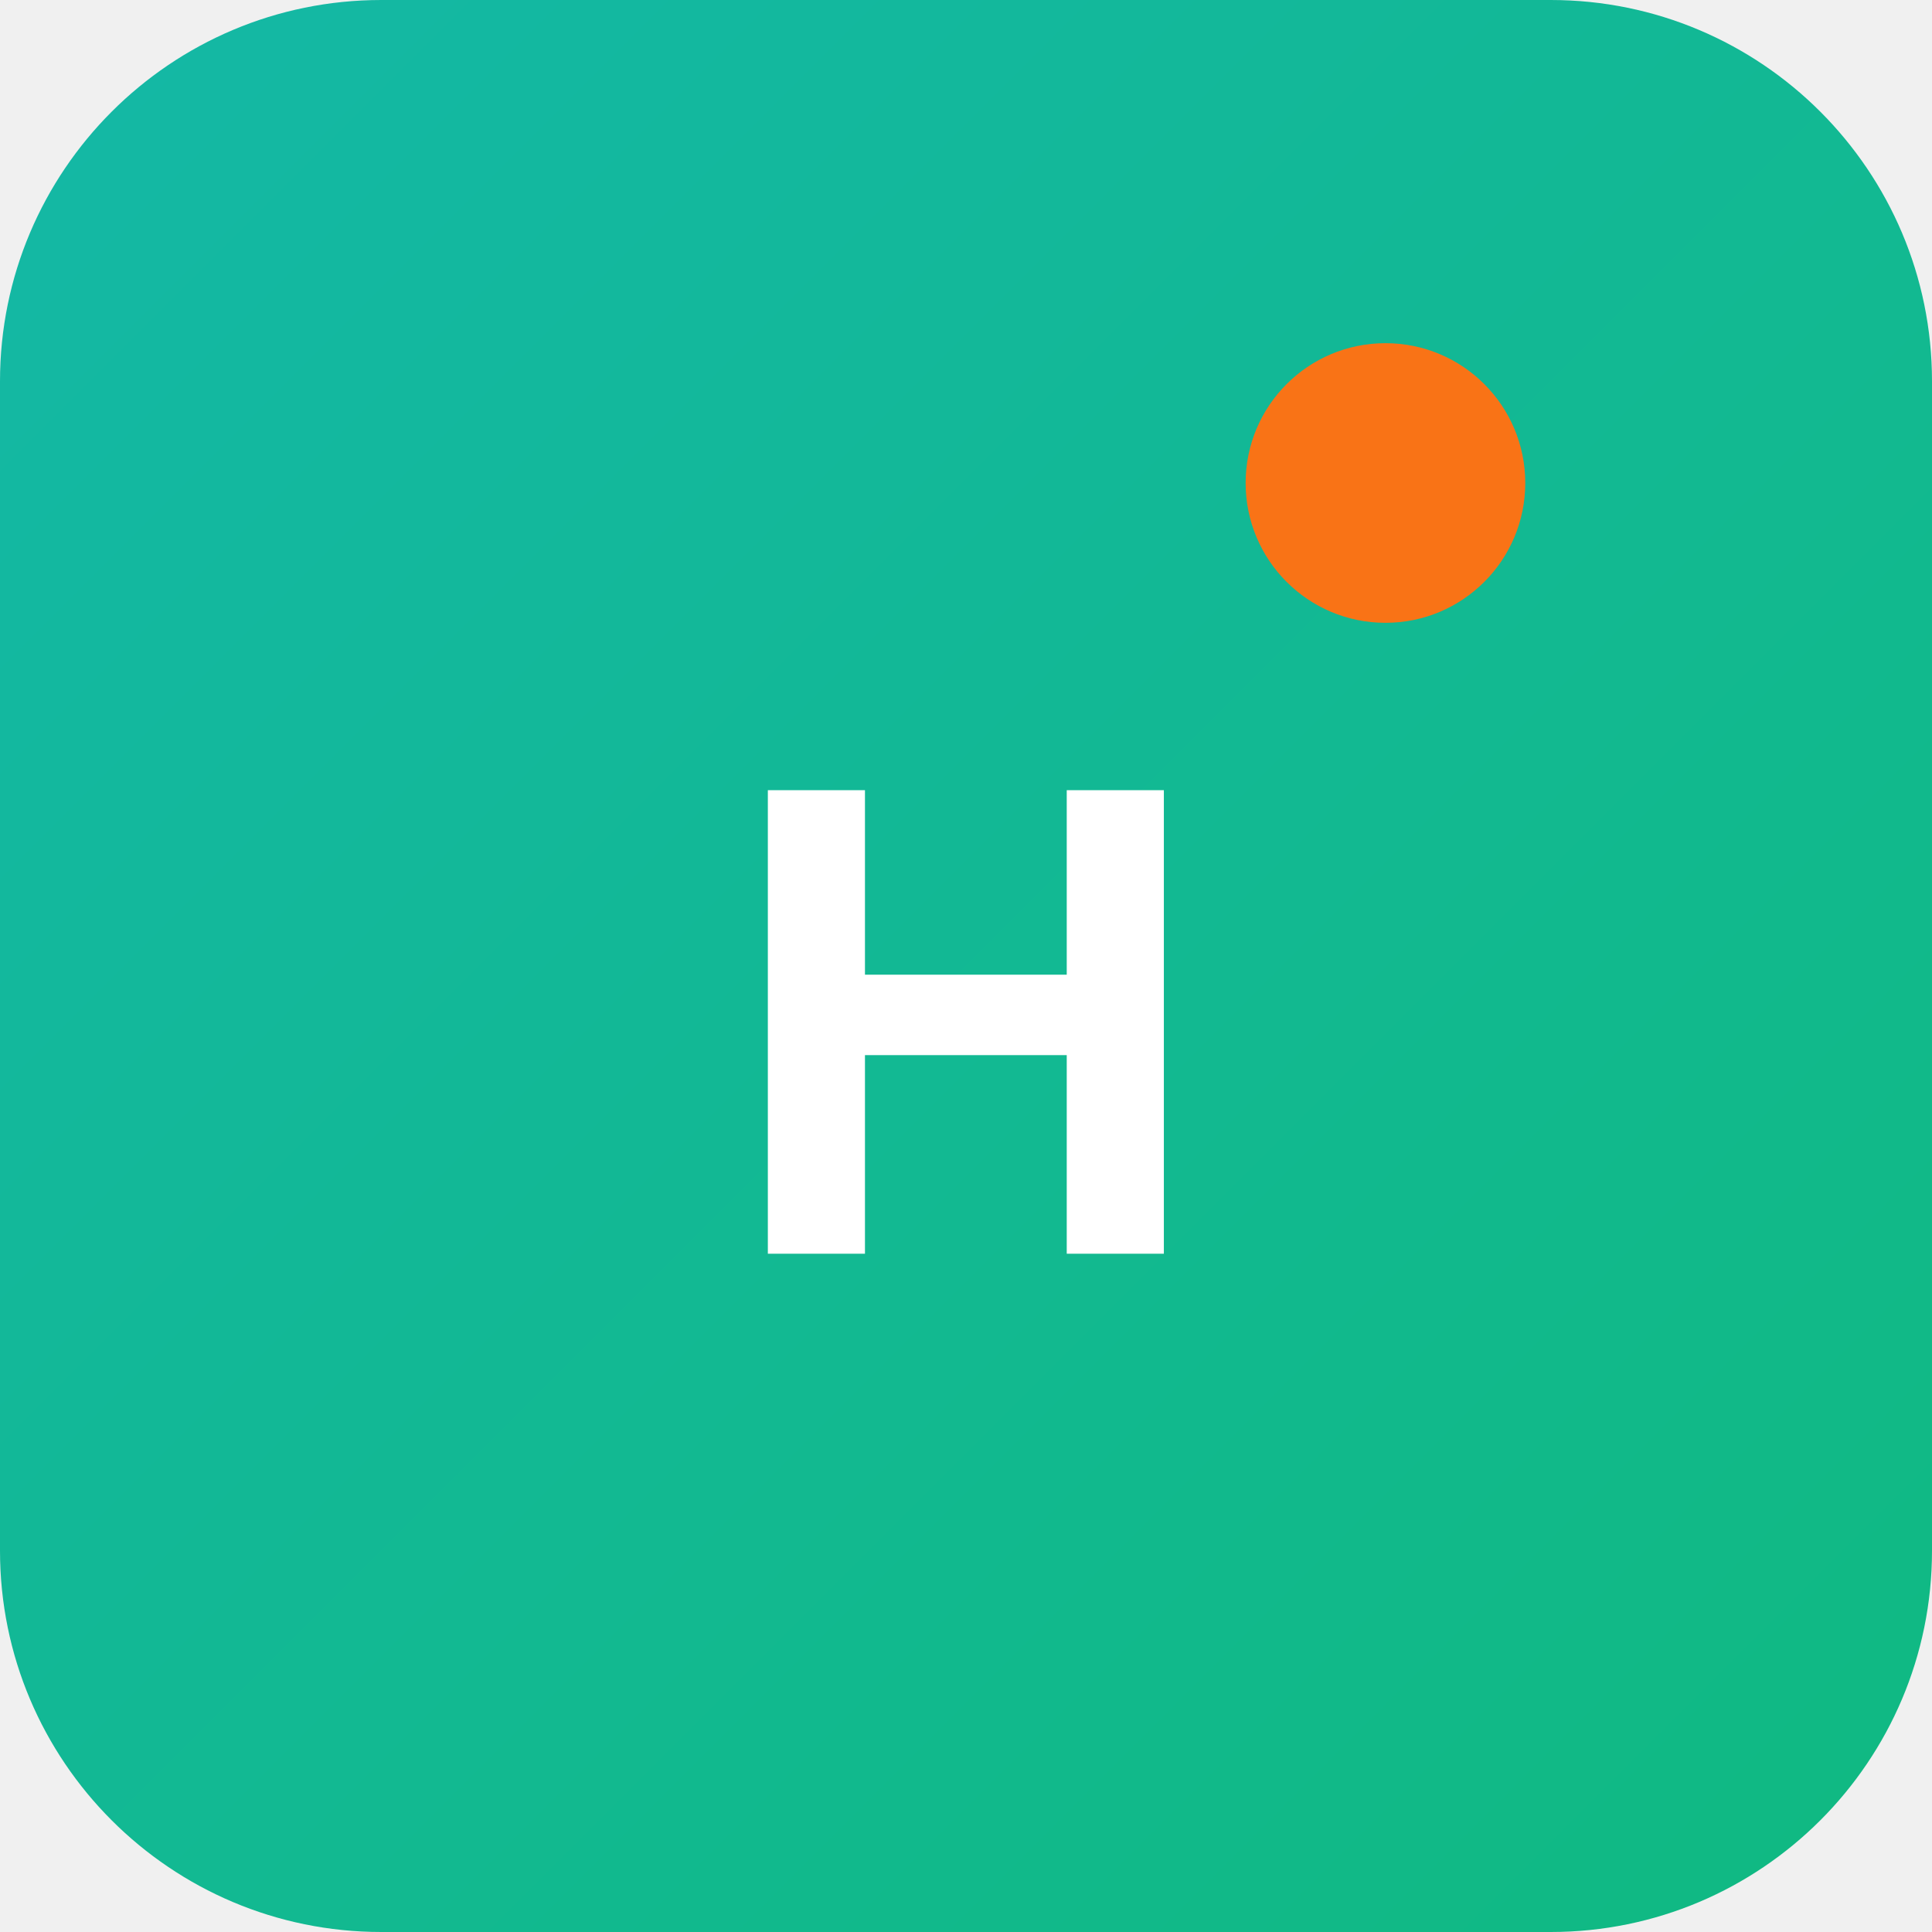
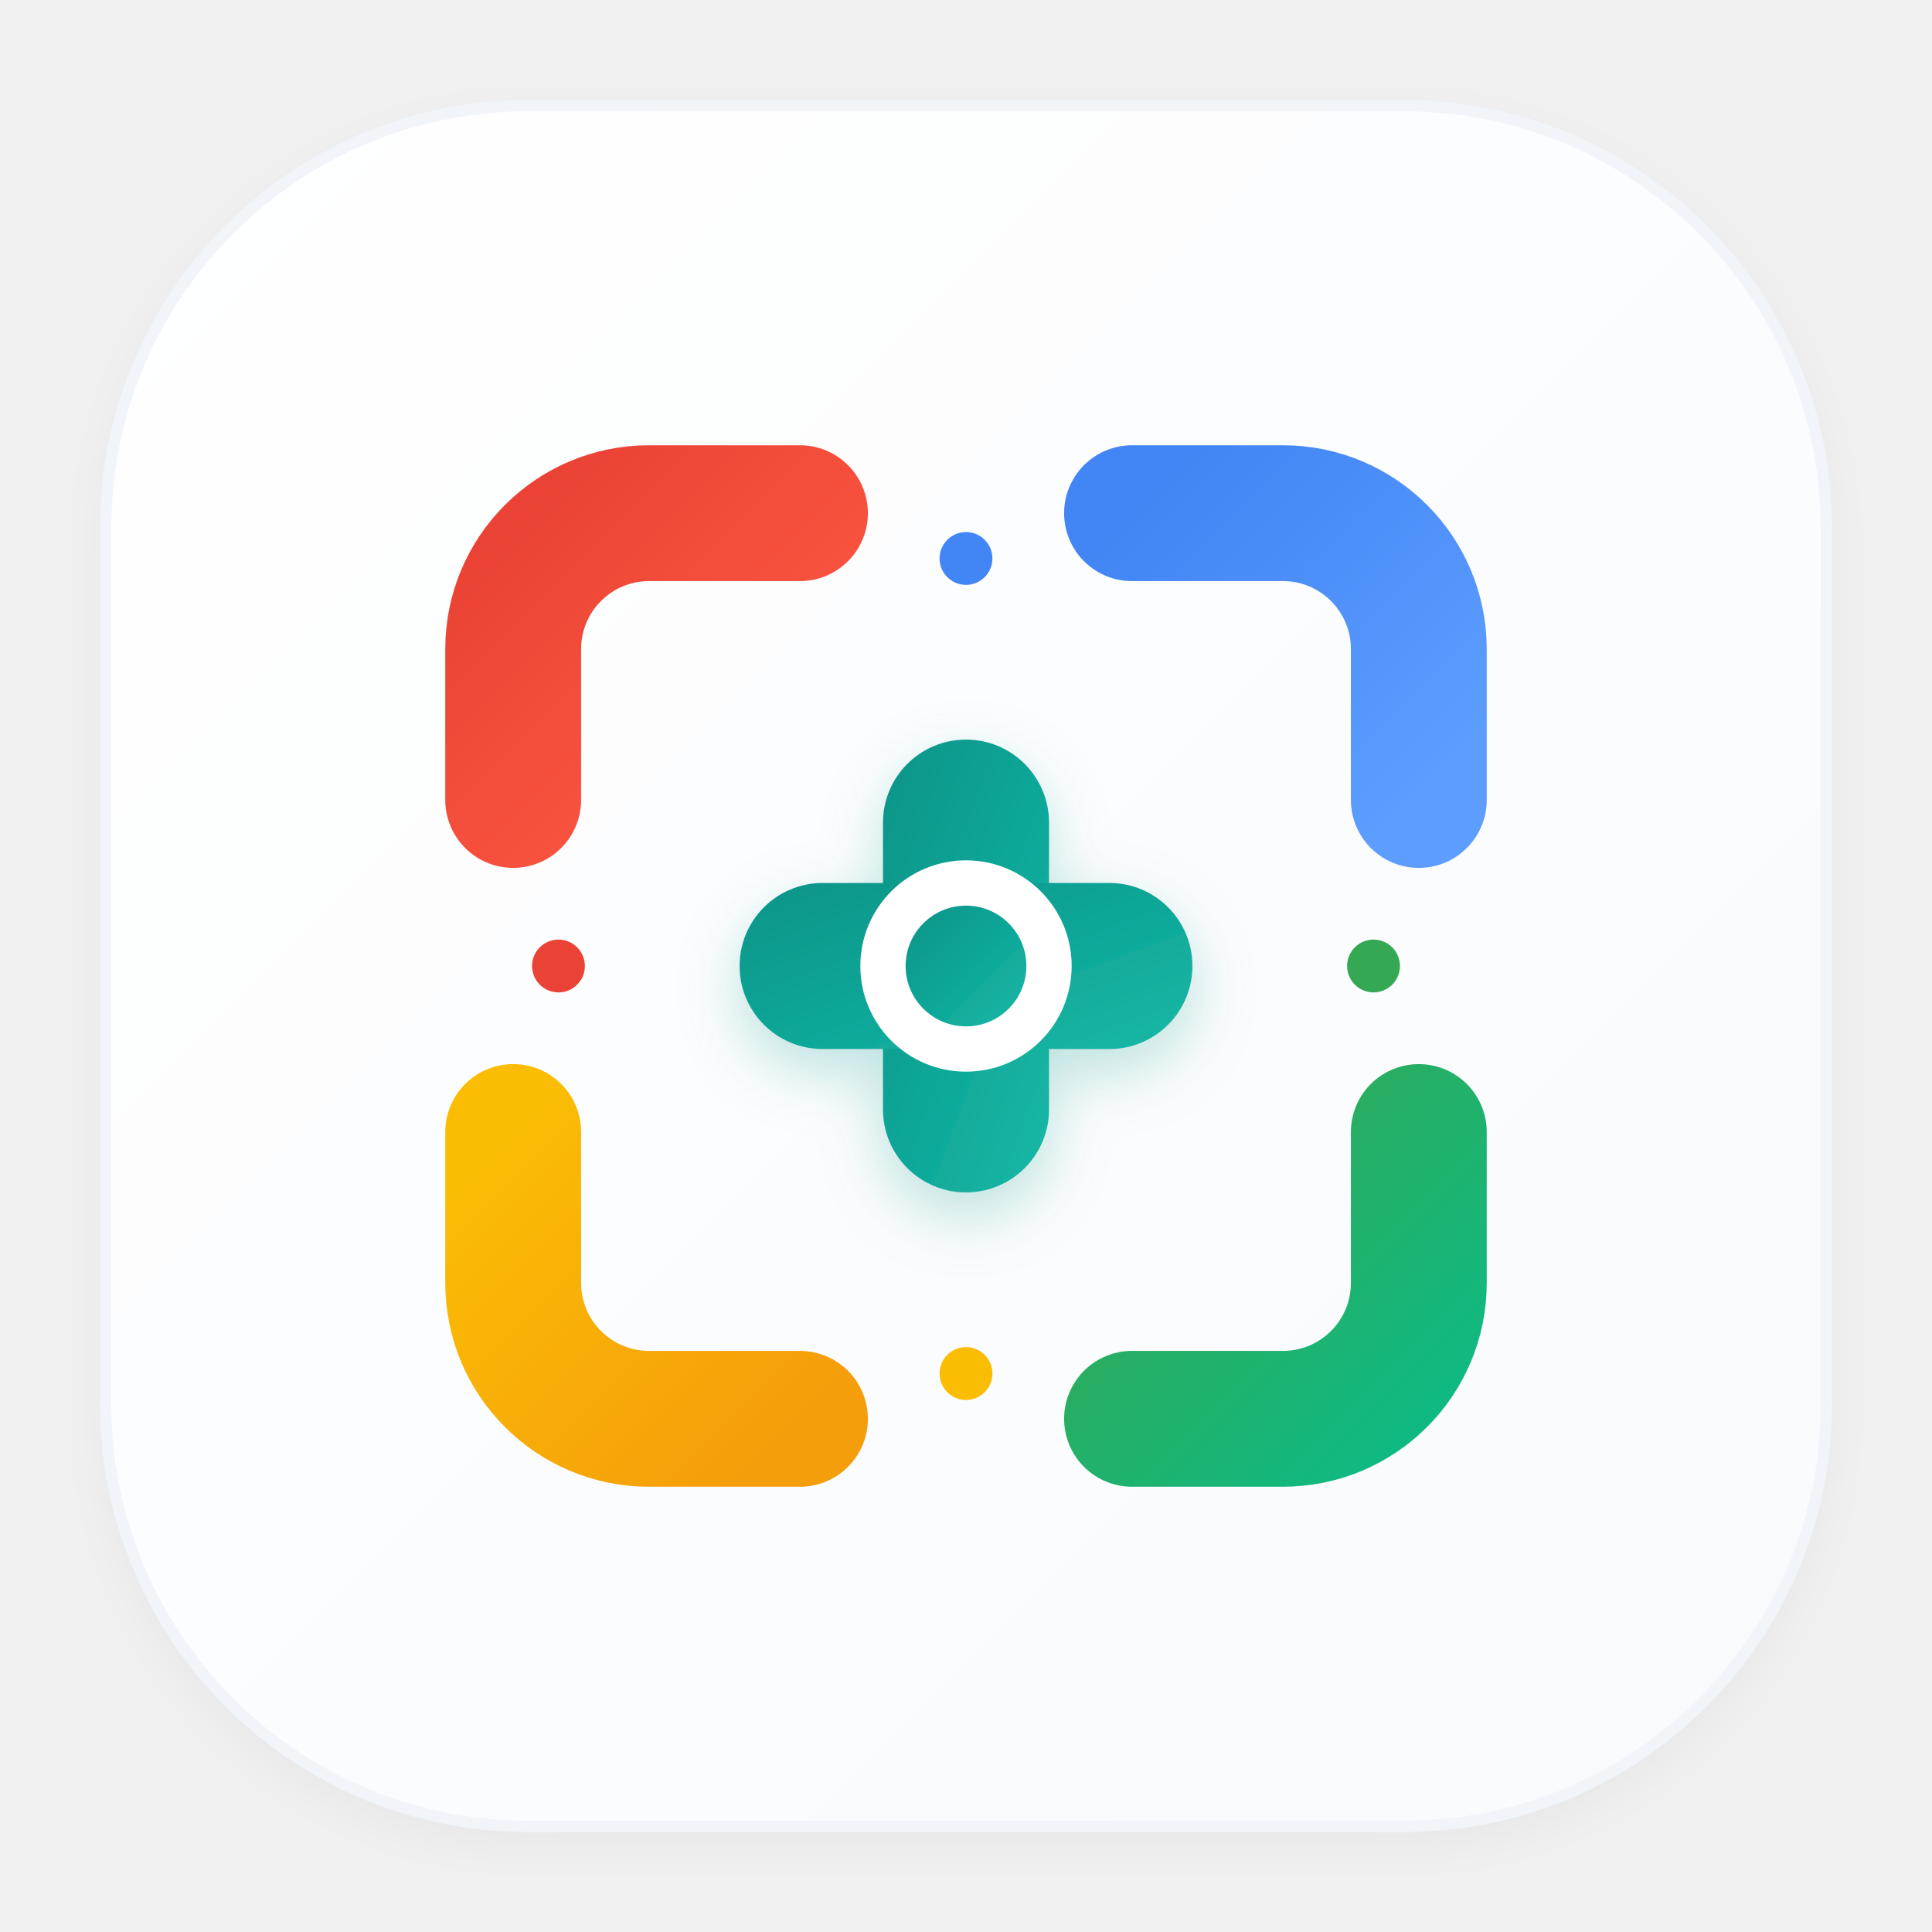
- <svg xmlns="http://www.w3.org/2000/svg" width="152" height="152" viewBox="0 0 152 152">
+ <svg xmlns="http://www.w3.org/2000/svg" width="152" height="152" viewBox="0 0 512 512" fill="none">
  <defs>
-     <linearGradient id="bg" x1="0%" y1="0%" x2="100%" y2="100%">
-       <stop offset="0%" style="stop-color:#14b8a6" />
-       <stop offset="100%" style="stop-color:#10b981" />
+     <filter id="elevShadow" x="-10%" y="-10%" width="120%" height="120%" filterUnits="userSpaceOnUse">
+       <feDropShadow dx="0" dy="16" stdDeviation="20" flood-color="#0F172A" flood-opacity="0.10" />
+       <feDropShadow dx="0" dy="4" stdDeviation="6" flood-color="#0F172A" flood-opacity="0.04" />
+     </filter>
+     <filter id="glowEffect" x="-20%" y="-20%" width="140%" height="140%" filterUnits="userSpaceOnUse">
+       <feDropShadow dx="0" dy="6" stdDeviation="8" flood-color="#0D9488" flood-opacity="0.25" />
+     </filter>
+     <linearGradient id="bgGrad" x1="0%" y1="0%" x2="100%" y2="100%">
+       <stop offset="0%" stop-color="#FFFFFF" />
+       <stop offset="100%" stop-color="#F8FAFC" />
+     </linearGradient>
+     <linearGradient id="redGrad" x1="0%" y1="0%" x2="100%" y2="100%">
+       <stop offset="0%" stop-color="#EA4335" />
+       <stop offset="100%" stop-color="#FF5A43" />
+     </linearGradient>
+     <linearGradient id="blueGrad" x1="0%" y1="0%" x2="100%" y2="100%">
+       <stop offset="0%" stop-color="#4285F4" />
+       <stop offset="100%" stop-color="#5C9DFF" />
+     </linearGradient>
+     <linearGradient id="greenGrad" x1="0%" y1="0%" x2="100%" y2="100%">
+       <stop offset="0%" stop-color="#34A853" />
+       <stop offset="100%" stop-color="#10B981" />
+     </linearGradient>
+     <linearGradient id="yellowGrad" x1="0%" y1="0%" x2="100%" y2="100%">
+       <stop offset="0%" stop-color="#FBBC04" />
+       <stop offset="100%" stop-color="#F59E0B" />
+     </linearGradient>
+     <linearGradient id="tealCenter" x1="0%" y1="0%" x2="100%" y2="100%">
+       <stop offset="0%" stop-color="#0D9488" />
+       <stop offset="100%" stop-color="#14B8A6" />
    </linearGradient>
  </defs>
-   <rect width="152" height="152" rx="30" fill="url(#bg)" />
-   <text x="50%" y="55%" dominant-baseline="middle" text-anchor="middle" font-family="Arial,sans-serif" font-weight="bold" font-size="53" fill="white">H</text>
-   <circle cx="109" cy="38" r="11" fill="#f97316" />
+   <rect x="28" y="28" width="456" height="456" rx="112" fill="url(#bgGrad)" filter="url(#elevShadow)" />
+   <rect x="28" y="28" width="456" height="456" rx="112" stroke="#F1F5F9" stroke-width="3" />
+   <g stroke-linecap="round" stroke-linejoin="round" stroke-width="36">
+     <path d="M 136 212 V 172 C 136 152.12 152.12 136 172 136 H 212" stroke="url(#redGrad)" />
+     <path d="M 300 136 H 340 C 359.88 136 376 152.12 376 172 V 212" stroke="url(#blueGrad)" />
+     <path d="M 376 300 V 340 C 376 359.88 359.88 376 340 376 H 300" stroke="url(#greenGrad)" />
+     <path d="M 212 376 H 172 C 152.12 376 136 359.88 136 340 V 300" stroke="url(#yellowGrad)" />
+   </g>
+   <g filter="url(#glowEffect)">
+     <rect x="234" y="196" width="44" height="120" rx="22" fill="url(#tealCenter)" />
+     <rect x="196" y="234" width="120" height="44" rx="22" fill="url(#tealCenter)" />
+     <circle cx="256" cy="256" r="28" fill="#FFFFFF" />
+     <circle cx="256" cy="256" r="16" fill="url(#tealCenter)" />
+   </g>
+   <circle cx="256" cy="148" r="7" fill="#4285F4" />
+   <circle cx="364" cy="256" r="7" fill="#34A853" />
+   <circle cx="256" cy="364" r="7" fill="#FBBC04" />
+   <circle cx="148" cy="256" r="7" fill="#EA4335" />
</svg>
